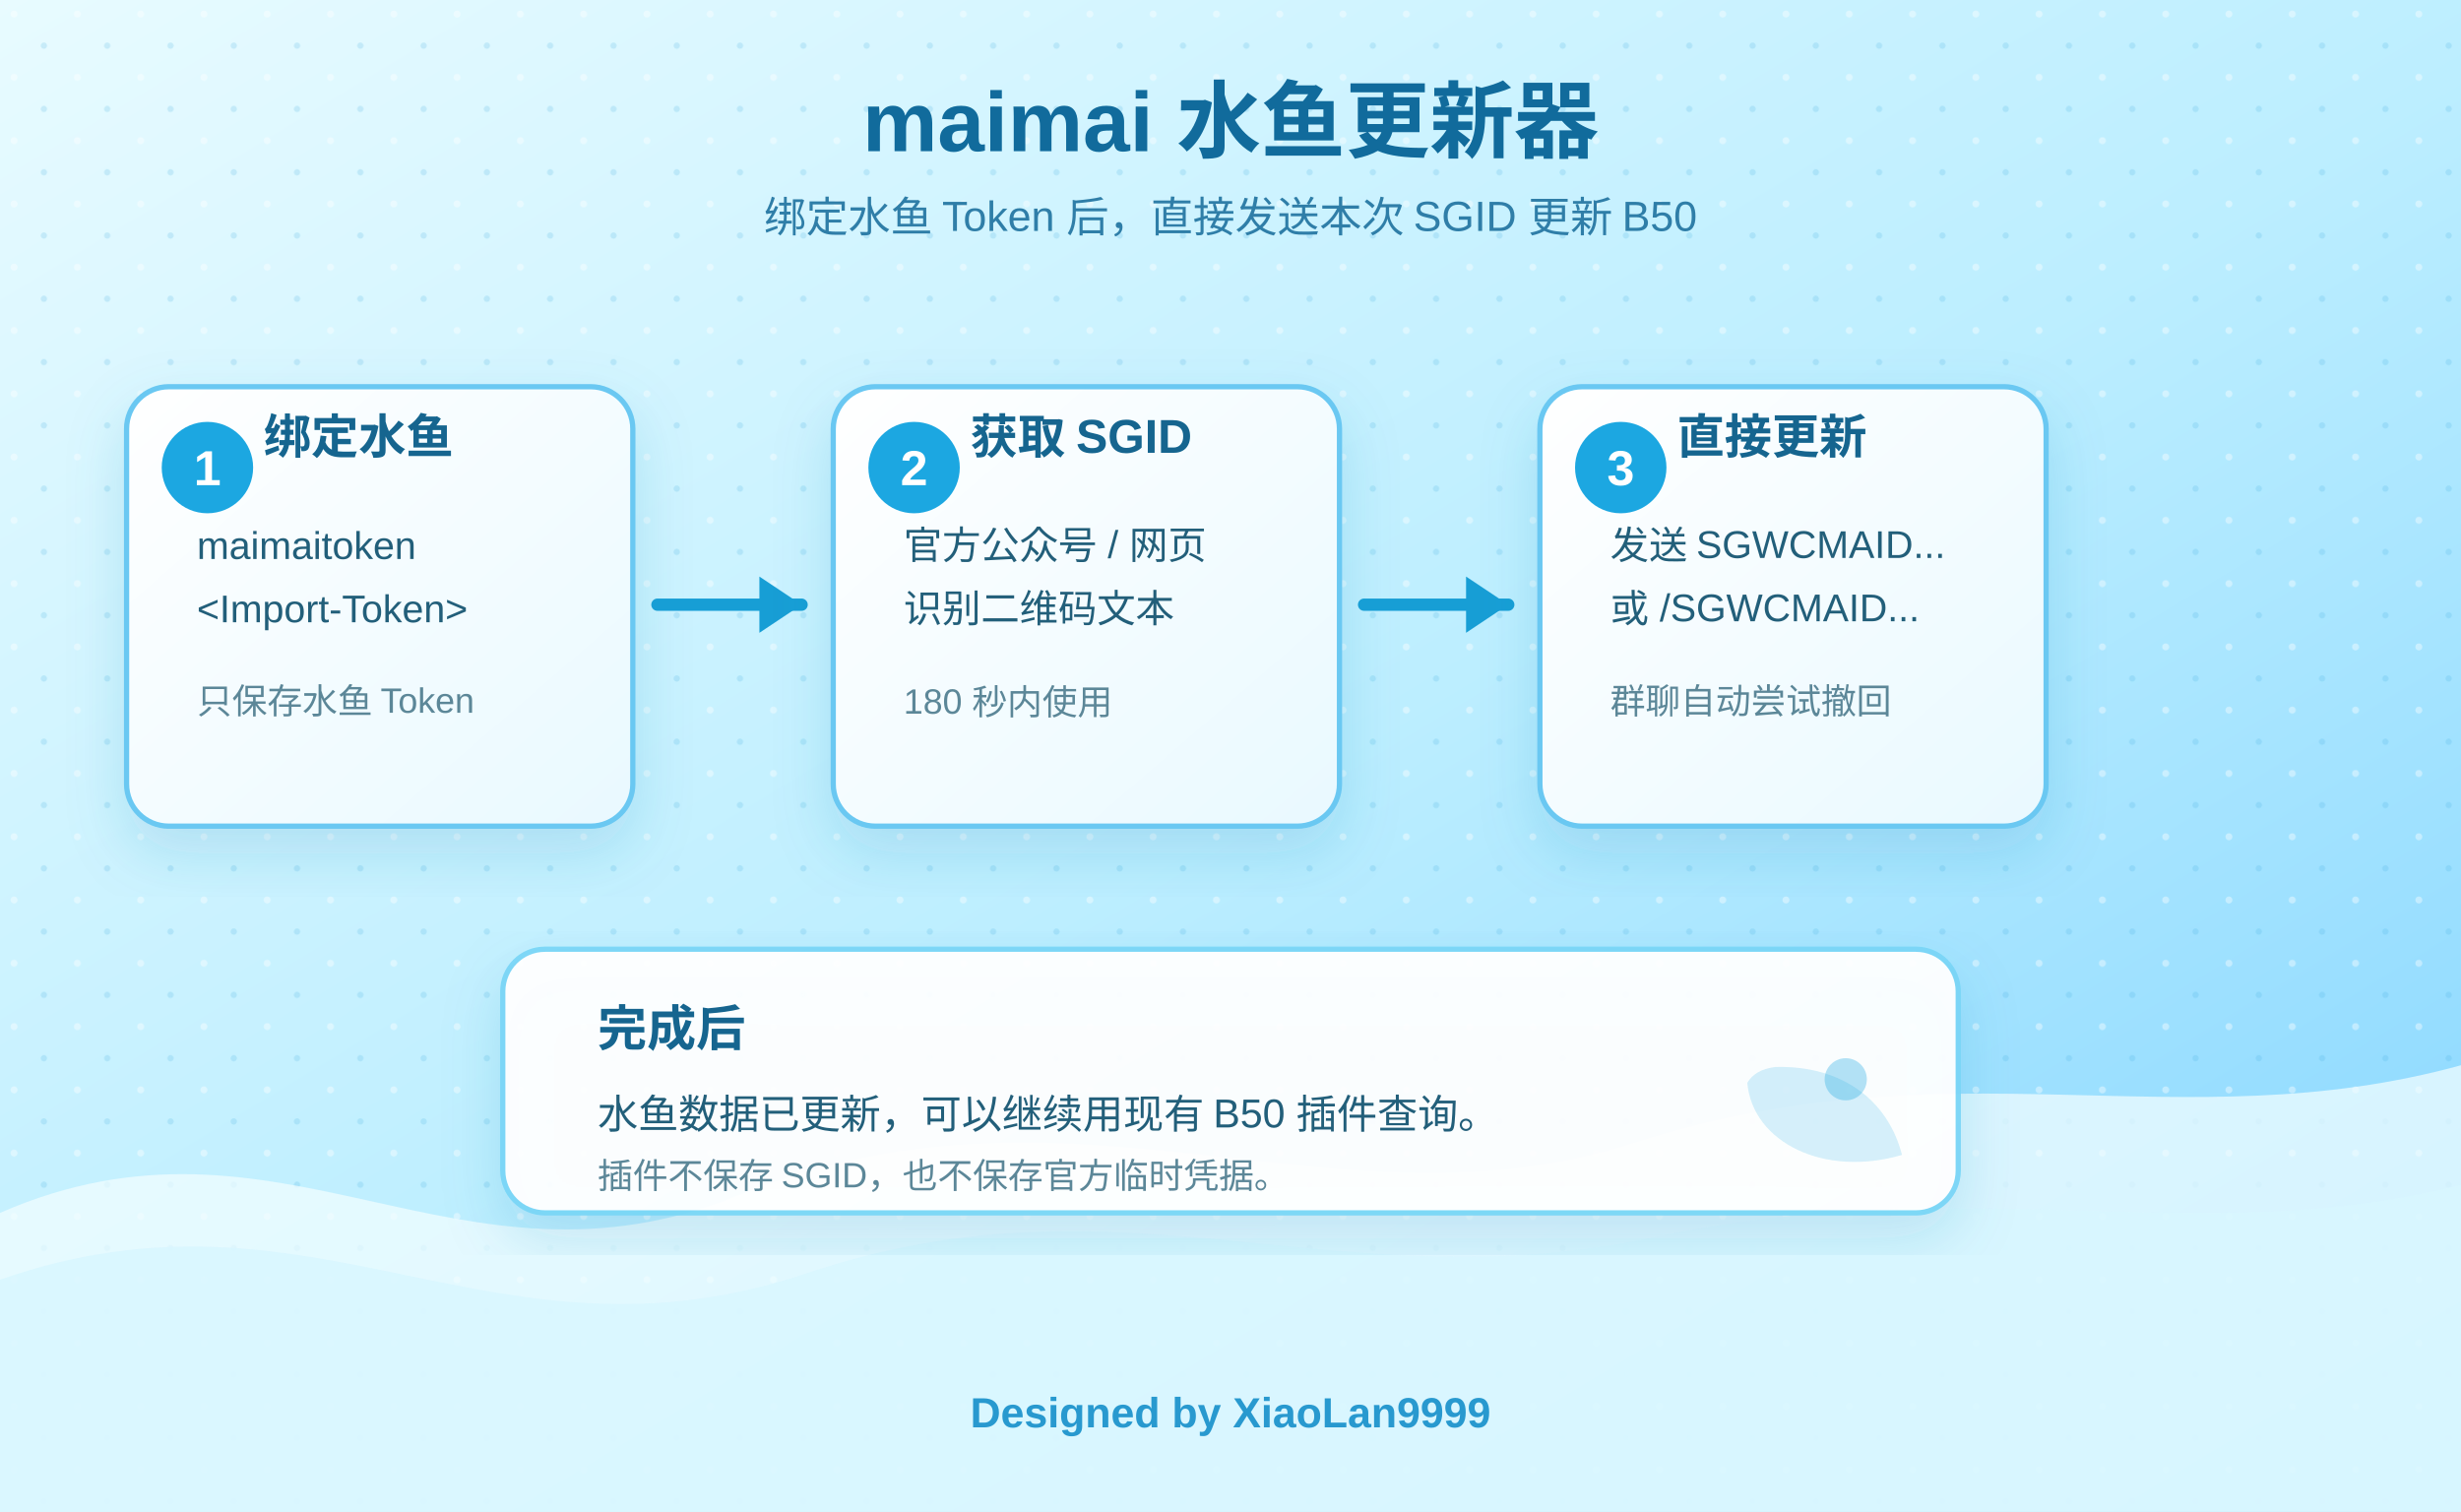
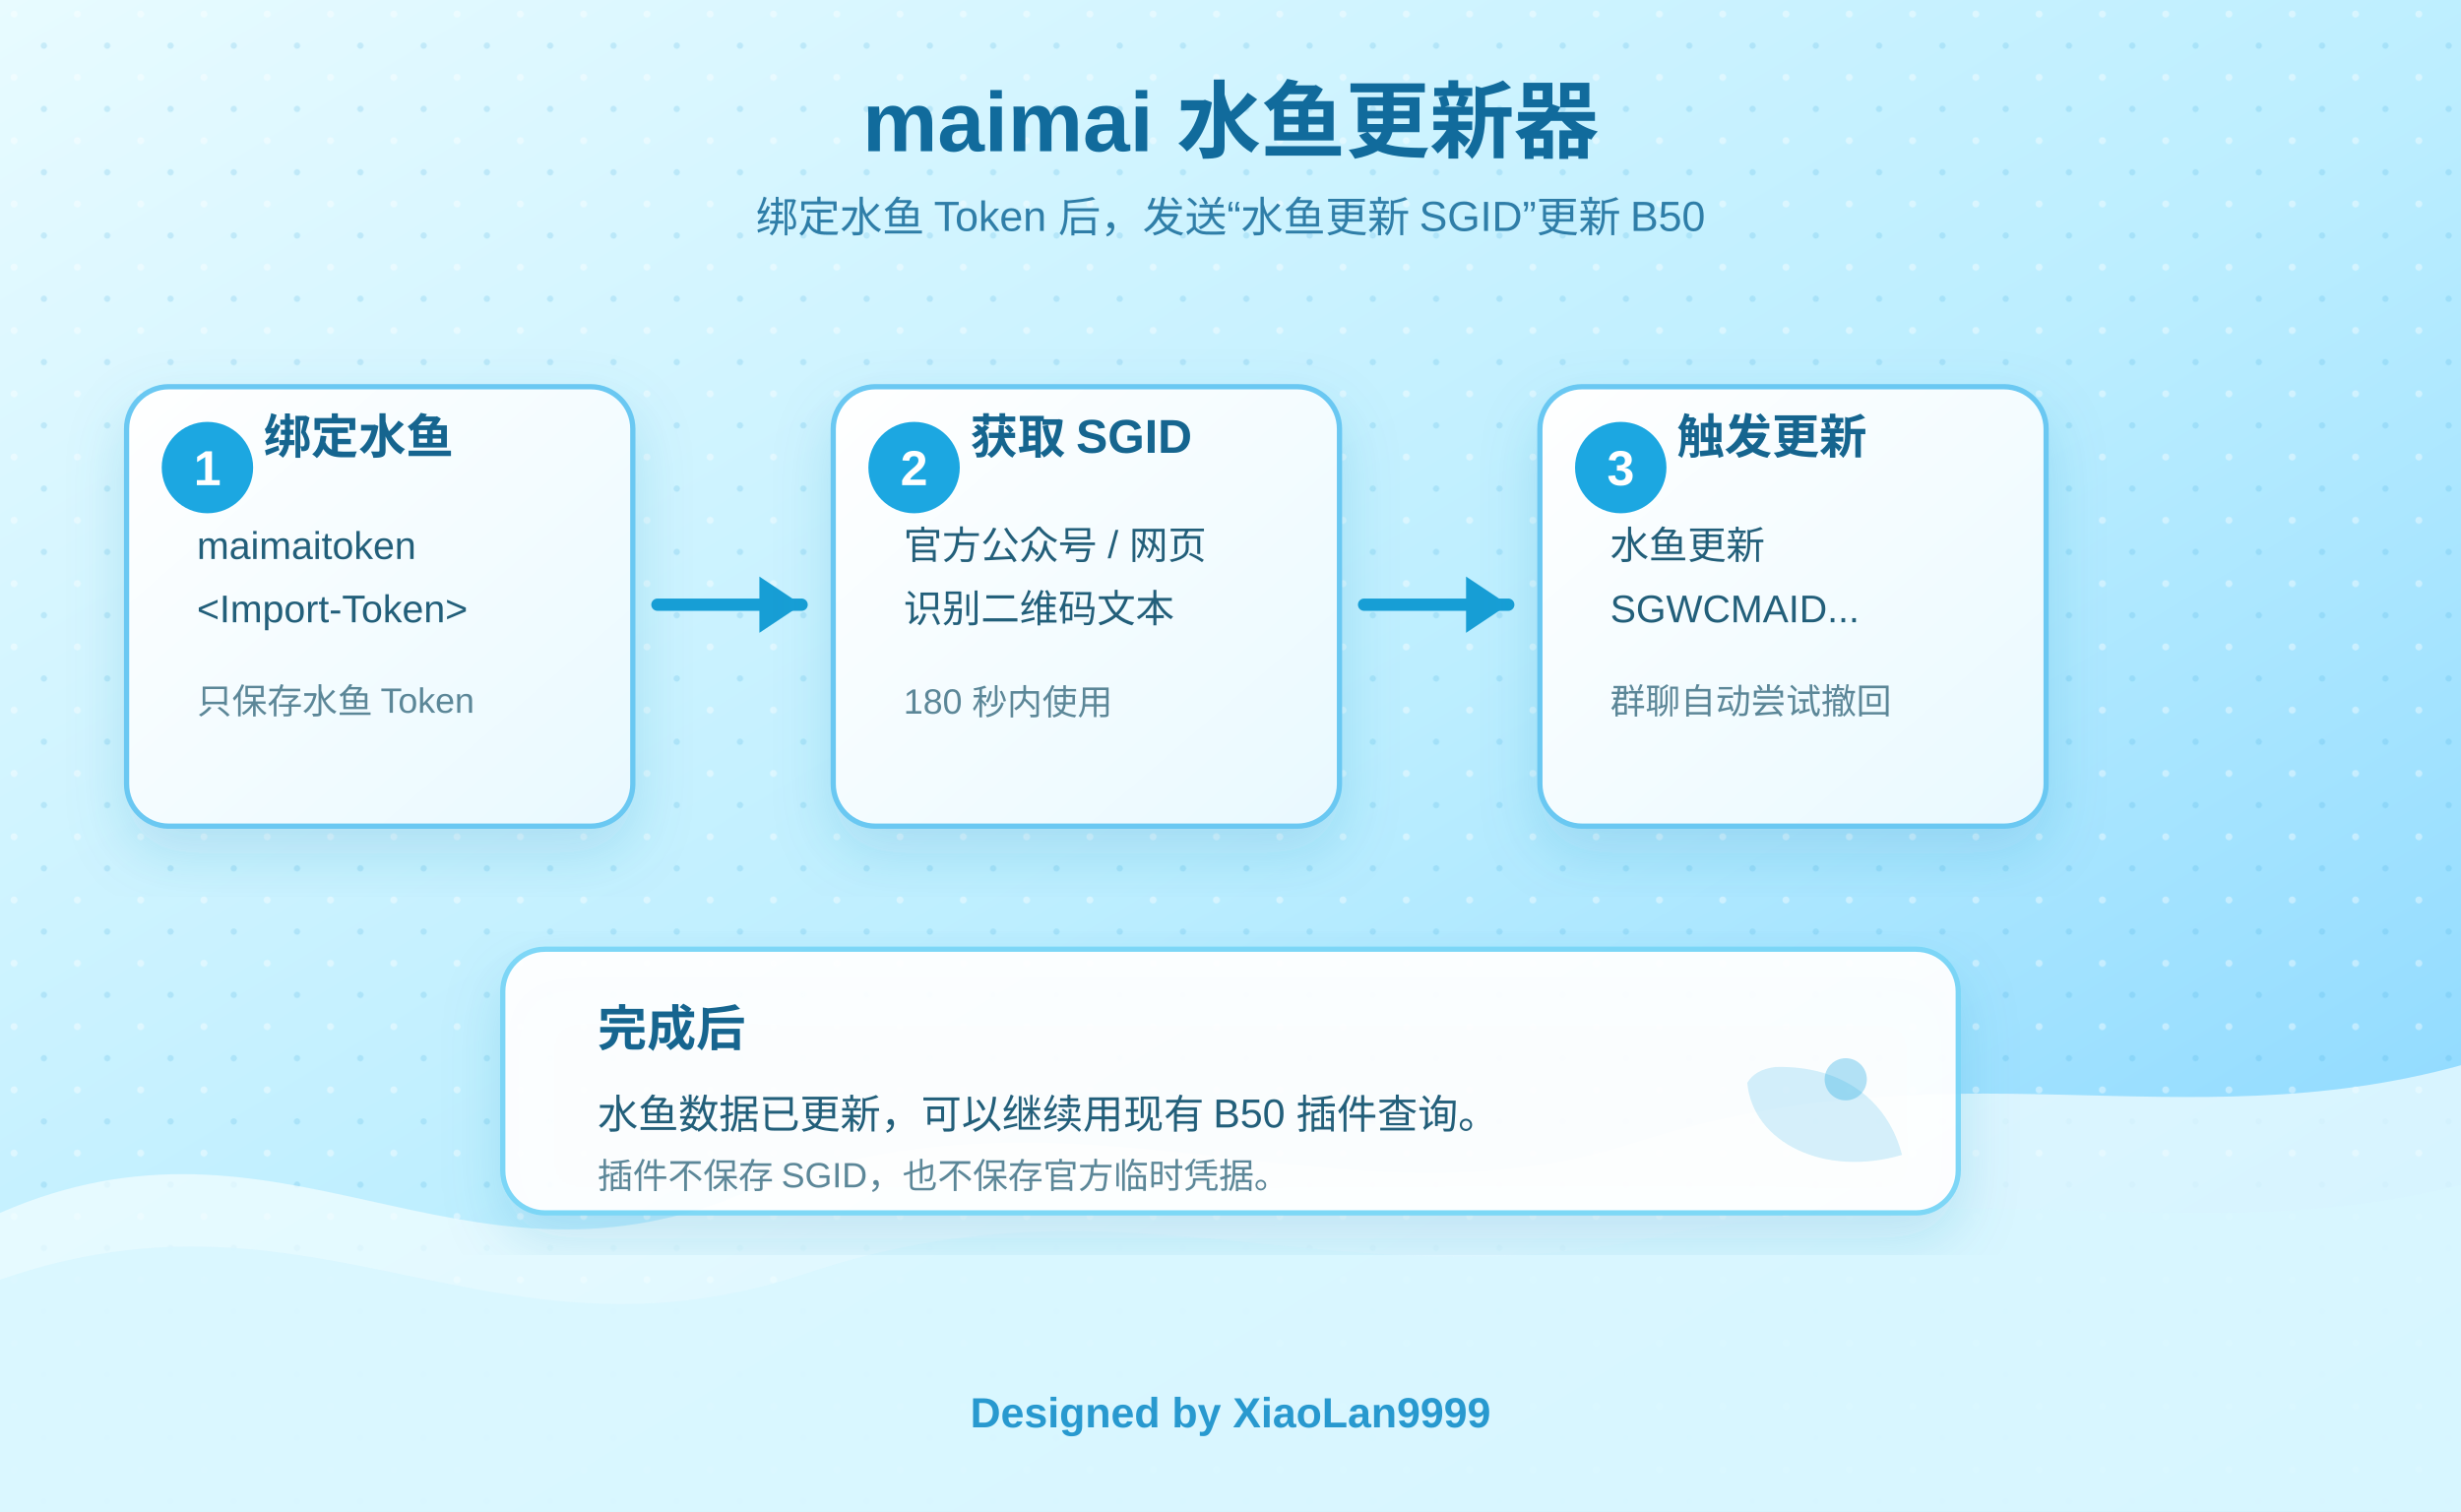
<svg xmlns="http://www.w3.org/2000/svg" width="1400" height="860" viewBox="0 0 1400 860" role="img" aria-labelledby="title desc">
  <defs>
    <linearGradient id="bg" x1="0" y1="0" x2="1" y2="1">
      <stop offset="0%" stop-color="#e8fbff" />
      <stop offset="52%" stop-color="#bceeff" />
      <stop offset="100%" stop-color="#82d4ff" />
    </linearGradient>
    <linearGradient id="card" x1="0" y1="0" x2="1" y2="1">
      <stop offset="0%" stop-color="#ffffff" />
      <stop offset="100%" stop-color="#e9f9ff" />
    </linearGradient>
    <filter id="shadow" x="-12%" y="-16%" width="124%" height="132%">
      <feDropShadow dx="0" dy="14" stdDeviation="16" flood-color="#2f8fbd" flood-opacity="0.18" />
    </filter>
    <pattern id="dots" width="36" height="36" patternUnits="userSpaceOnUse">
      <circle cx="8" cy="8" r="2" fill="#ffffff" opacity="0.55" />
      <circle cx="25" cy="26" r="1.8" fill="#3aa9dd" opacity="0.25" />
    </pattern>
  </defs>
  <rect width="1400" height="860" fill="url(#bg)" />
  <rect width="1400" height="860" fill="url(#dots)" opacity="0.72" />
  <path d="M0 690 C160 620 260 745 420 680 C610 603 760 705 930 650 C1110 592 1240 650 1400 606 L1400 860 L0 860 Z" fill="#f2fdff" opacity="0.72" />
  <path d="M0 728 C180 665 280 785 460 724 C640 664 760 742 940 704 C1125 665 1250 712 1400 674 L1400 860 L0 860 Z" fill="#d8f6ff" opacity="0.82" />
  <text x="700" y="86" text-anchor="middle" font-family="'Microsoft YaHei', 'Noto Sans SC', Arial, sans-serif" font-size="48" font-weight="800" fill="#116b9c">maimai 水鱼更新器</text>
-   <text x="700" y="132" text-anchor="middle" font-family="'Microsoft YaHei', 'Noto Sans SC', Arial, sans-serif" font-size="24" fill="#2f7ea8">绑定水鱼 Token 后，直接发送本次 SGID 更新 B50</text>
+   <text x="700" y="132" text-anchor="middle" font-family="'Microsoft YaHei', 'Noto Sans SC', Arial, sans-serif" font-size="24" fill="#2f7ea8">绑定水鱼 Token 后，发送“水鱼更新 SGID”更新 B50</text>
  <g font-family="'Microsoft YaHei', 'Noto Sans SC', Arial, sans-serif">
    <g filter="url(#shadow)">
      <rect x="72" y="220" width="288" height="250" rx="24" fill="url(#card)" stroke="#6ac8f2" stroke-width="3" />
      <circle cx="118" cy="266" r="26" fill="#1ba7e1" />
      <text x="118" y="276" text-anchor="middle" font-size="28" font-weight="800" fill="#ffffff">1</text>
      <text x="150" y="258" font-size="27" font-weight="800" fill="#12658f">绑定水鱼</text>
      <text x="112" y="318" font-size="22" fill="#245f7a">maimaitoken</text>
      <text x="112" y="354" font-size="22" fill="#245f7a">&lt;Import-Token&gt;</text>
      <text x="112" y="406" font-size="20" fill="#5c8798">只保存水鱼 Token</text>
    </g>
    <path d="M374 344 L456 344" stroke="#179ed5" stroke-width="7" stroke-linecap="round" />
    <path d="M456 344 L432 328 L432 360 Z" fill="#179ed5" />
    <g filter="url(#shadow)">
      <rect x="474" y="220" width="288" height="250" rx="24" fill="url(#card)" stroke="#6ac8f2" stroke-width="3" />
      <circle cx="520" cy="266" r="26" fill="#1ba7e1" />
      <text x="520" y="276" text-anchor="middle" font-size="28" font-weight="800" fill="#ffffff">2</text>
      <text x="552" y="258" font-size="27" font-weight="800" fill="#12658f">获取 SGID</text>
      <text x="514" y="318" font-size="22" fill="#245f7a">官方公众号 / 网页</text>
      <text x="514" y="354" font-size="22" fill="#245f7a">识别二维码文本</text>
      <text x="514" y="406" font-size="20" fill="#5c8798">180 秒内使用</text>
    </g>
    <path d="M776 344 L858 344" stroke="#179ed5" stroke-width="7" stroke-linecap="round" />
    <path d="M858 344 L834 328 L834 360 Z" fill="#179ed5" />
    <g filter="url(#shadow)">
      <rect x="876" y="220" width="288" height="250" rx="24" fill="url(#card)" stroke="#6ac8f2" stroke-width="3" />
      <circle cx="922" cy="266" r="26" fill="#1ba7e1" />
      <text x="922" y="276" text-anchor="middle" font-size="28" font-weight="800" fill="#ffffff">3</text>
-       <text x="954" y="258" font-size="27" font-weight="800" fill="#12658f">直接更新</text>
-       <text x="916" y="318" font-size="22" fill="#245f7a">发送 SGWCMAID...</text>
-       <text x="916" y="354" font-size="22" fill="#245f7a">或 /SGWCMAID...</text>
+       <text x="954" y="258" font-size="27" font-weight="800" fill="#12658f">触发更新</text>
+       <text x="916" y="318" font-size="22" fill="#245f7a">水鱼更新</text>
+       <text x="916" y="354" font-size="22" fill="#245f7a">SGWCMAID...</text>
      <text x="916" y="406" font-size="20" fill="#5c8798">群聊自动尝试撤回</text>
    </g>
    <g filter="url(#shadow)">
      <rect x="286" y="540" width="828" height="150" rx="24" fill="#ffffff" opacity="0.94" stroke="#79d6f7" stroke-width="3" />
      <text x="340" y="595" font-size="28" font-weight="800" fill="#12658f">完成后</text>
      <text x="340" y="642" font-size="23" fill="#245f7a">水鱼数据已更新，可以继续用现有 B50 插件查询。</text>
      <text x="340" y="676" font-size="20" fill="#5c8798">插件不保存 SGID，也不保存官方临时凭据。</text>
      <path d="M1010 607 C1048 606 1074 626 1082 657 C1038 670 997 650 994 616 C997 611 1002 608 1010 607 Z" fill="#1ba7e1" opacity="0.18" />
      <circle cx="1050" cy="614" r="12" fill="#1ba7e1" opacity="0.32" />
    </g>
  </g>
  <text x="700" y="812" text-anchor="middle" font-family="'Microsoft YaHei', 'Noto Sans SC', Arial, sans-serif" font-size="24" font-weight="700" fill="#158fca" opacity="0.9">Designed by XiaoLan9999</text>
</svg>
